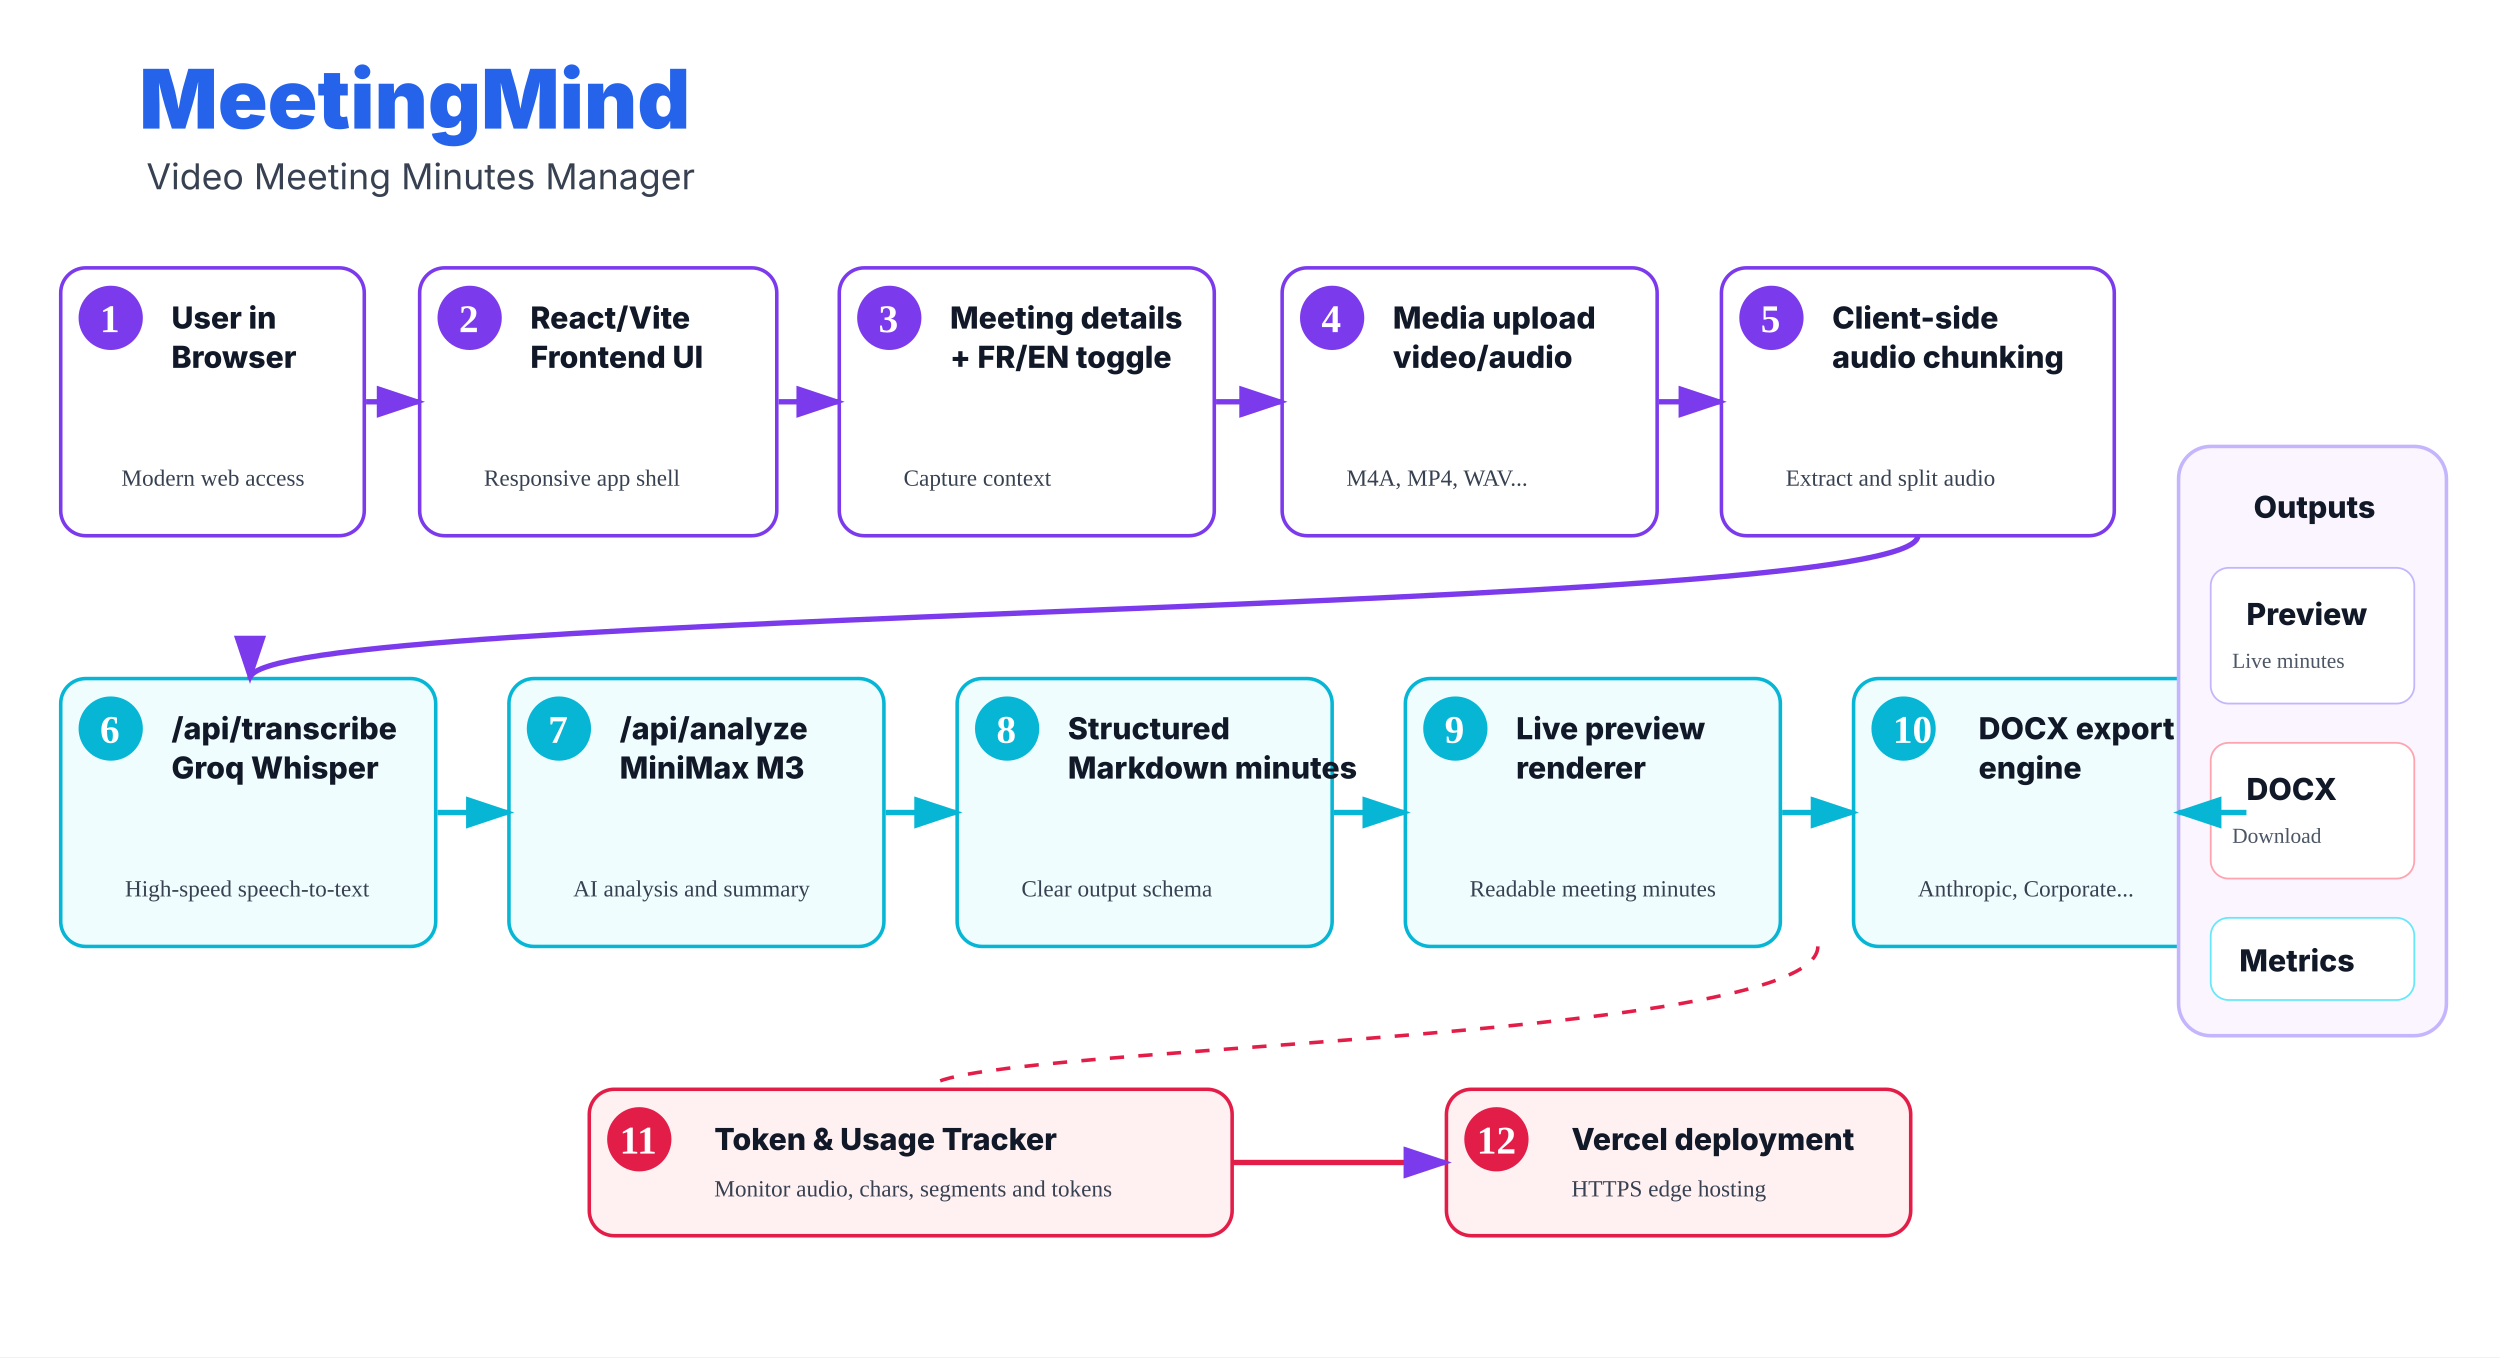
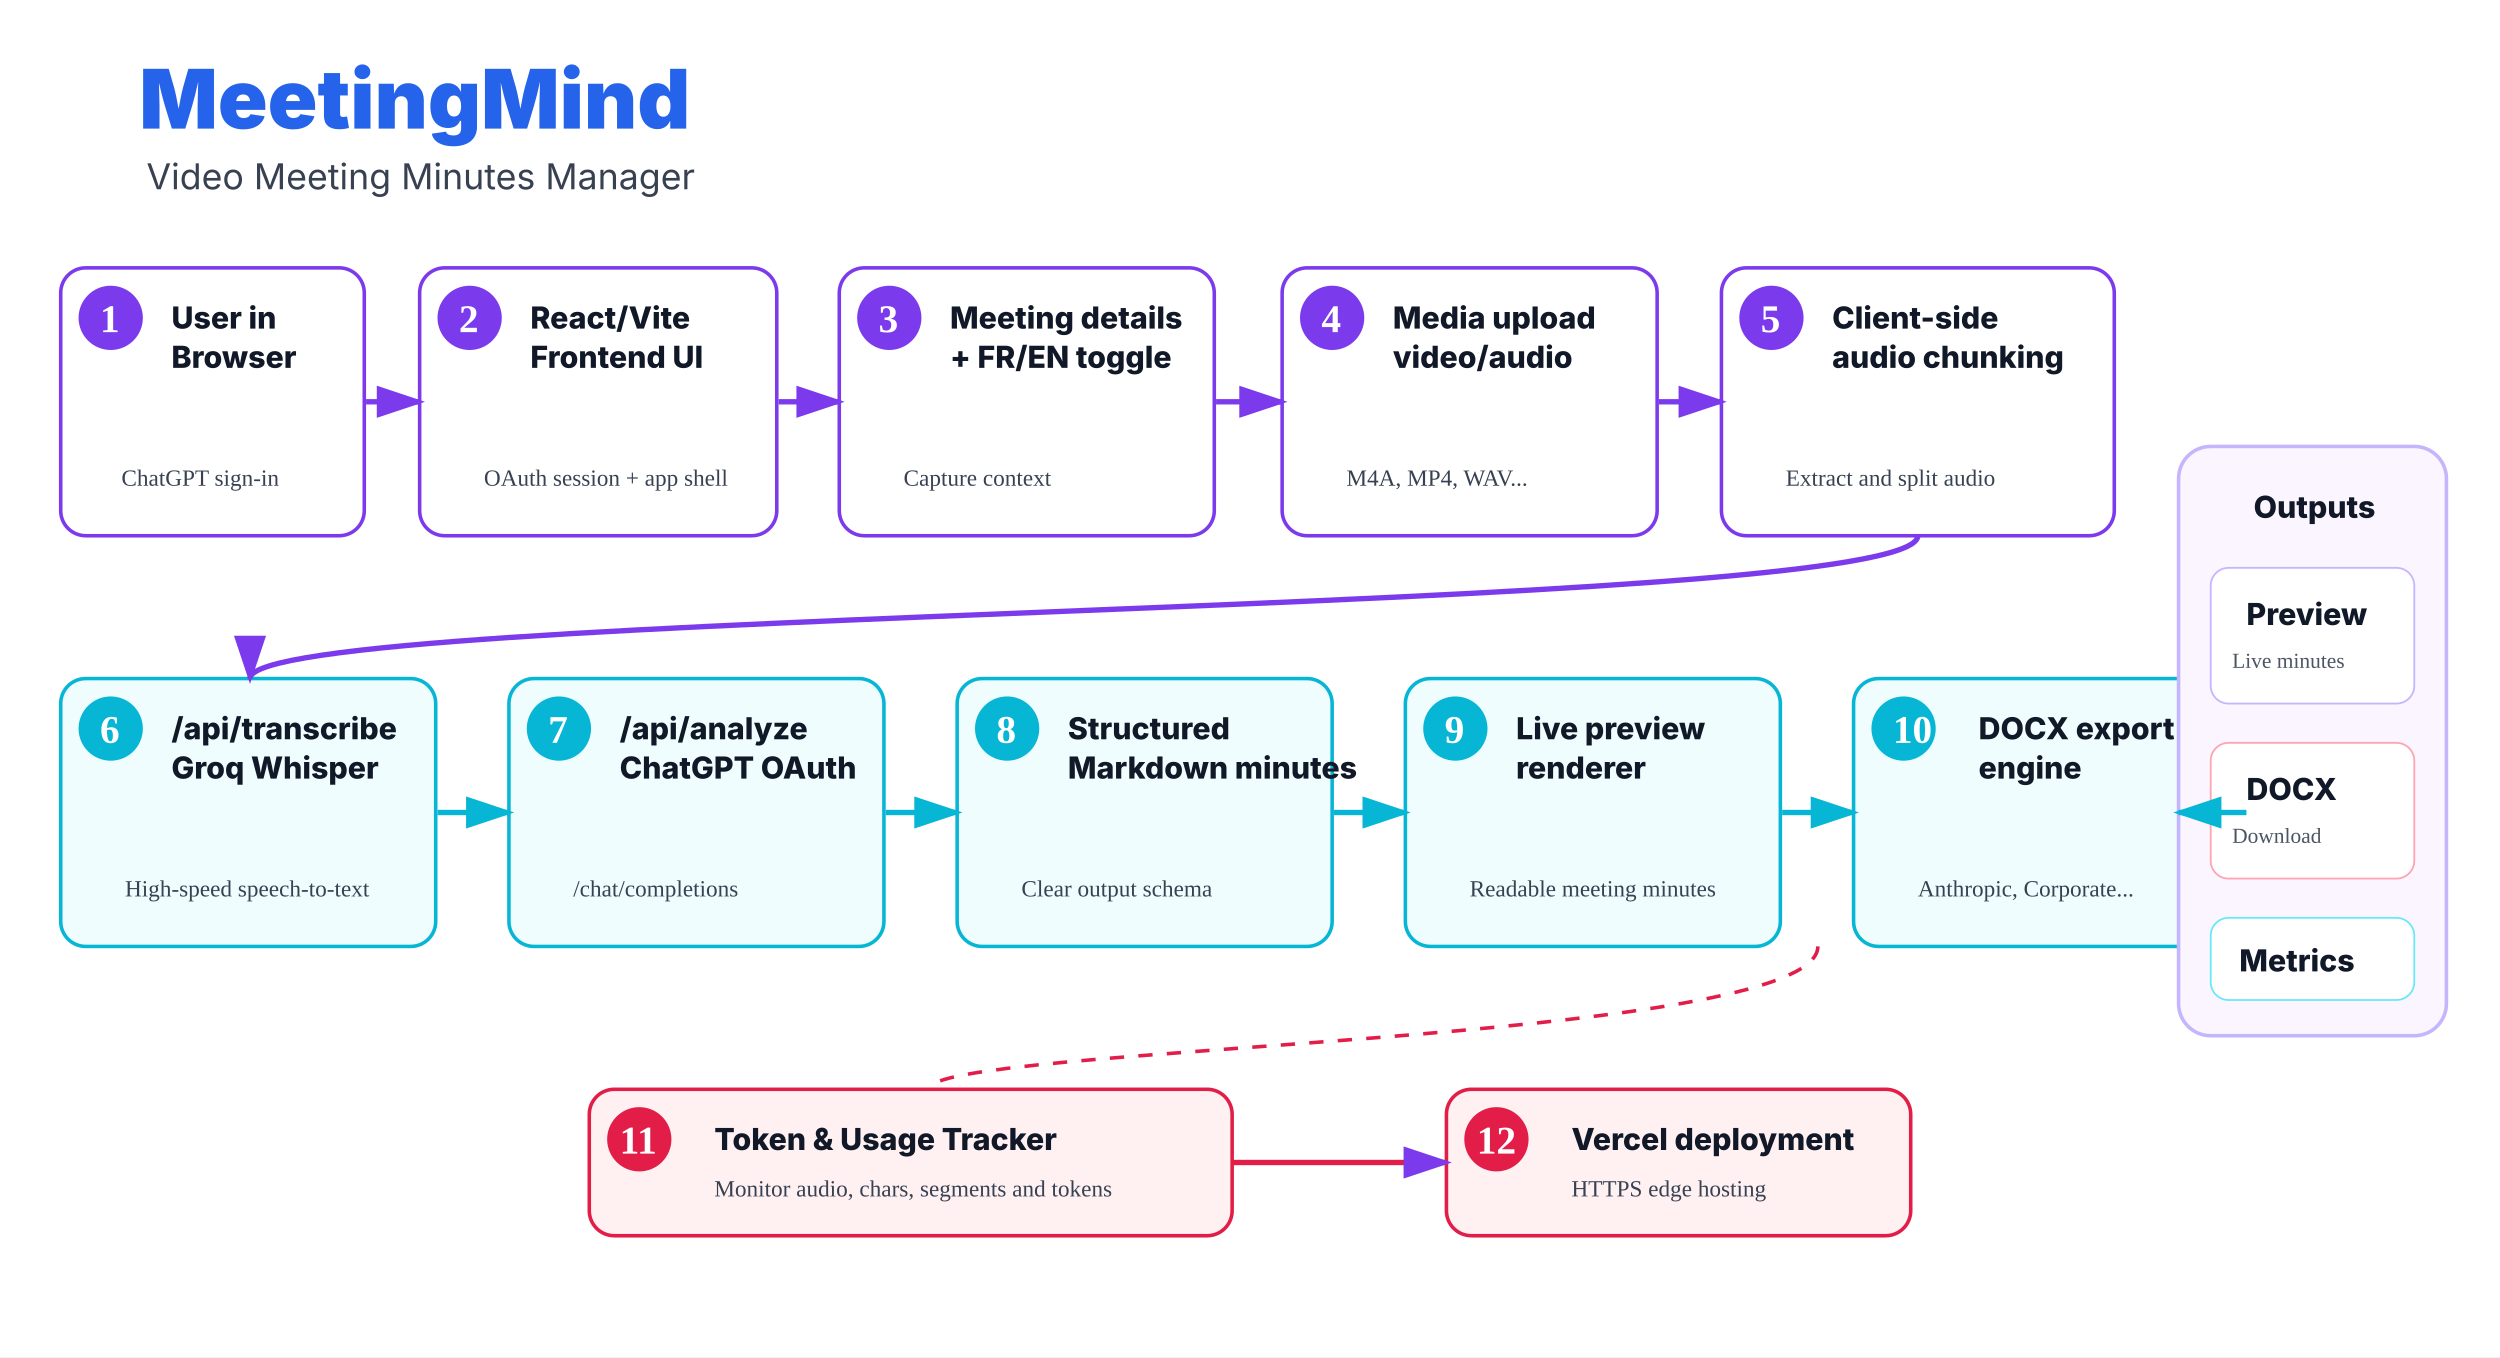
<svg xmlns="http://www.w3.org/2000/svg" width="1400" height="760" viewBox="0 0 1400 760" role="img" aria-labelledby="title desc">
  <defs>
    <linearGradient id="brand" x1="0" y1="0" x2="1" y2="0">
      <stop offset="0" stop-color="#7c3aed" />
      <stop offset="1" stop-color="#06b6d4" />
    </linearGradient>
    <marker id="arrow" markerWidth="10" markerHeight="10" refX="8" refY="3" orient="auto">
      <path d="M0,0 L0,6 L9,3 z" fill="#7c3aed" />
    </marker>
    <marker id="arrow2" markerWidth="10" markerHeight="10" refX="8" refY="3" orient="auto">
      <path d="M0,0 L0,6 L9,3 z" fill="#06b6d4" />
    </marker>
    <style>.box{fill:#fff;stroke:#7c3aed;stroke-width:2}.api{fill:#f0fdff;stroke:#06b6d4;stroke-width:2}.obs{fill:#fff1f2;stroke:#e11d48;stroke-width:2}.t{font-family:Inter,Arial,sans-serif;fill:#111827}.h{font-weight:800;font-size:17px}.p{font-size:13px;fill:#374151}.n{font-weight:800;font-size:22px;fill:white}.small{font-size:12px;fill:#4b5563}</style>
  </defs>
  <rect width="1400" height="760" fill="#ffffff" />
  <text x="78" y="72" font-family="Inter,Arial" font-size="46" fill="#2563eb" font-weight="900">MeetingMind</text>
  <text x="82" y="106" font-family="Inter,Arial" font-size="20" fill="#374151">Video Meeting Minutes Manager</text>
  <g transform="translate(34,150)">
    <rect class="box" x="0" y="0" width="170" height="150" rx="14" />
    <circle cx="28" cy="28" r="18" fill="#7c3aed" />
    <text class="n" x="22" y="36">1</text>
    <text class="t h" x="62" y="34">User in</text>
    <text class="t h" x="62" y="56">Browser</text>
-     <text class="p" x="34" y="122">Modern web access</text>
+     <text class="p" x="34" y="122">ChatGPT sign-in</text>
  </g>
  <g transform="translate(235,150)">
    <rect class="box" x="0" y="0" width="200" height="150" rx="14" />
    <circle cx="28" cy="28" r="18" fill="#7c3aed" />
    <text class="n" x="22" y="36">2</text>
    <text class="t h" x="62" y="34">React/Vite</text>
    <text class="t h" x="62" y="56">Frontend UI</text>
-     <text class="p" x="36" y="122">Responsive app shell</text>
+     <text class="p" x="36" y="122">OAuth session + app shell</text>
  </g>
  <g transform="translate(470,150)">
    <rect class="box" x="0" y="0" width="210" height="150" rx="14" />
    <circle cx="28" cy="28" r="18" fill="#7c3aed" />
    <text class="n" x="22" y="36">3</text>
    <text class="t h" x="62" y="34">Meeting details</text>
    <text class="t h" x="62" y="56">+ FR/EN toggle</text>
    <text class="p" x="36" y="122">Capture context</text>
  </g>
  <g transform="translate(718,150)">
    <rect class="box" x="0" y="0" width="210" height="150" rx="14" />
    <circle cx="28" cy="28" r="18" fill="#7c3aed" />
    <text class="n" x="22" y="36">4</text>
    <text class="t h" x="62" y="34">Media upload</text>
    <text class="t h" x="62" y="56">video/audio</text>
    <text class="p" x="36" y="122">M4A, MP4, WAV...</text>
  </g>
  <g transform="translate(964,150)">
    <rect class="box" x="0" y="0" width="220" height="150" rx="14" />
    <circle cx="28" cy="28" r="18" fill="#7c3aed" />
    <text class="n" x="22" y="36">5</text>
    <text class="t h" x="62" y="34">Client-side</text>
    <text class="t h" x="62" y="56">audio chunking</text>
    <text class="p" x="36" y="122">Extract and split audio</text>
  </g>
  <path d="M205 225 L235 225" stroke="#7c3aed" stroke-width="3" marker-end="url(#arrow)" />
  <path d="M436 225 L470 225" stroke="#7c3aed" stroke-width="3" marker-end="url(#arrow)" />
  <path d="M681 225 L718 225" stroke="#7c3aed" stroke-width="3" marker-end="url(#arrow)" />
  <path d="M929 225 L964 225" stroke="#7c3aed" stroke-width="3" marker-end="url(#arrow)" />
  <g transform="translate(34,380)">
    <rect class="api" x="0" y="0" width="210" height="150" rx="14" />
    <circle cx="28" cy="28" r="18" fill="#06b6d4" />
    <text class="n" x="22" y="36">6</text>
    <text class="t h" x="62" y="34">/api/transcribe</text>
    <text class="t h" x="62" y="56">Groq Whisper</text>
    <text class="p" x="36" y="122">High-speed speech-to-text</text>
  </g>
  <g transform="translate(285,380)">
    <rect class="api" x="0" y="0" width="210" height="150" rx="14" />
    <circle cx="28" cy="28" r="18" fill="#06b6d4" />
    <text class="n" x="22" y="36">7</text>
    <text class="t h" x="62" y="34">/api/analyze</text>
-     <text class="t h" x="62" y="56">MiniMax M3</text>
-     <text class="p" x="36" y="122">AI analysis and summary</text>
+     <text class="t h" x="62" y="56">ChatGPT OAuth</text>
+     <text class="p" x="36" y="122">/chat/completions</text>
  </g>
  <g transform="translate(536,380)">
    <rect class="api" x="0" y="0" width="210" height="150" rx="14" />
    <circle cx="28" cy="28" r="18" fill="#06b6d4" />
    <text class="n" x="22" y="36">8</text>
    <text class="t h" x="62" y="34">Structured</text>
    <text class="t h" x="62" y="56">Markdown minutes</text>
    <text class="p" x="36" y="122">Clear output schema</text>
  </g>
  <g transform="translate(787,380)">
    <rect class="api" x="0" y="0" width="210" height="150" rx="14" />
    <circle cx="28" cy="28" r="18" fill="#06b6d4" />
    <text class="n" x="22" y="36">9</text>
    <text class="t h" x="62" y="34">Live preview</text>
    <text class="t h" x="62" y="56">renderer</text>
    <text class="p" x="36" y="122">Readable meeting minutes</text>
  </g>
  <g transform="translate(1038,380)">
    <rect class="api" x="0" y="0" width="220" height="150" rx="14" />
    <circle cx="28" cy="28" r="18" fill="#06b6d4" />
    <text class="n" x="22" y="36">10</text>
    <text class="t h" x="70" y="34">DOCX export</text>
    <text class="t h" x="70" y="56">engine</text>
    <text class="p" x="36" y="122">Anthropic, Corporate...</text>
  </g>
  <path d="M1074 300 C1074 345 140 340 140 380" stroke="#7c3aed" stroke-width="3" fill="none" marker-end="url(#arrow)" />
  <path d="M245 455 L285 455" stroke="#06b6d4" stroke-width="3" marker-end="url(#arrow2)" />
  <path d="M496 455 L536 455" stroke="#06b6d4" stroke-width="3" marker-end="url(#arrow2)" />
  <path d="M747 455 L787 455" stroke="#06b6d4" stroke-width="3" marker-end="url(#arrow2)" />
  <path d="M998 455 L1038 455" stroke="#06b6d4" stroke-width="3" marker-end="url(#arrow2)" />
  <g transform="translate(1220,250)">
    <rect x="0" y="0" width="150" height="330" rx="18" fill="#faf5ff" stroke="#c4b5fd" stroke-width="2" />
    <text x="42" y="40" class="t h" fill="#7c3aed">Outputs</text>
    <rect x="18" y="68" width="114" height="76" rx="10" fill="#fff" stroke="#c4b5fd" />
    <text x="38" y="100" class="t h" fill="#7c3aed">Preview</text>
    <text x="30" y="124" class="small">Live minutes</text>
    <rect x="18" y="166" width="114" height="76" rx="10" fill="#fff" stroke="#fda4af" />
    <text x="38" y="198" class="t h" fill="#e11d48">DOCX</text>
    <text x="30" y="222" class="small">Download</text>
    <rect x="18" y="264" width="114" height="46" rx="10" fill="#fff" stroke="#67e8f9" />
    <text x="34" y="294" class="t h" fill="#0891b2">Metrics</text>
  </g>
  <path d="M1258 455 L1220 455" stroke="#06b6d4" stroke-width="3" marker-end="url(#arrow2)" />
  <g transform="translate(330,610)">
    <rect class="obs" x="0" y="0" width="360" height="82" rx="14" />
    <circle cx="28" cy="28" r="18" fill="#e11d48" />
    <text class="n" x="17" y="36">11</text>
    <text class="t h" x="70" y="34">Token &amp; Usage Tracker</text>
    <text class="p" x="70" y="60">Monitor audio, chars, segments and tokens</text>
  </g>
  <g transform="translate(810,610)">
    <rect class="obs" x="0" y="0" width="260" height="82" rx="14" />
    <circle cx="28" cy="28" r="18" fill="#e11d48" />
    <text class="n" x="17" y="36">12</text>
    <text class="t h" x="70" y="34">Vercel deployment</text>
    <text class="p" x="70" y="60">HTTPS edge hosting</text>
  </g>
  <path d="M1018 530 C1018 585 520 585 520 610" stroke="#e11d48" stroke-width="2" stroke-dasharray="8 8" fill="none" />
  <path d="M690 651 L810 651" stroke="#e11d48" stroke-width="3" marker-end="url(#arrow)" />
</svg>
